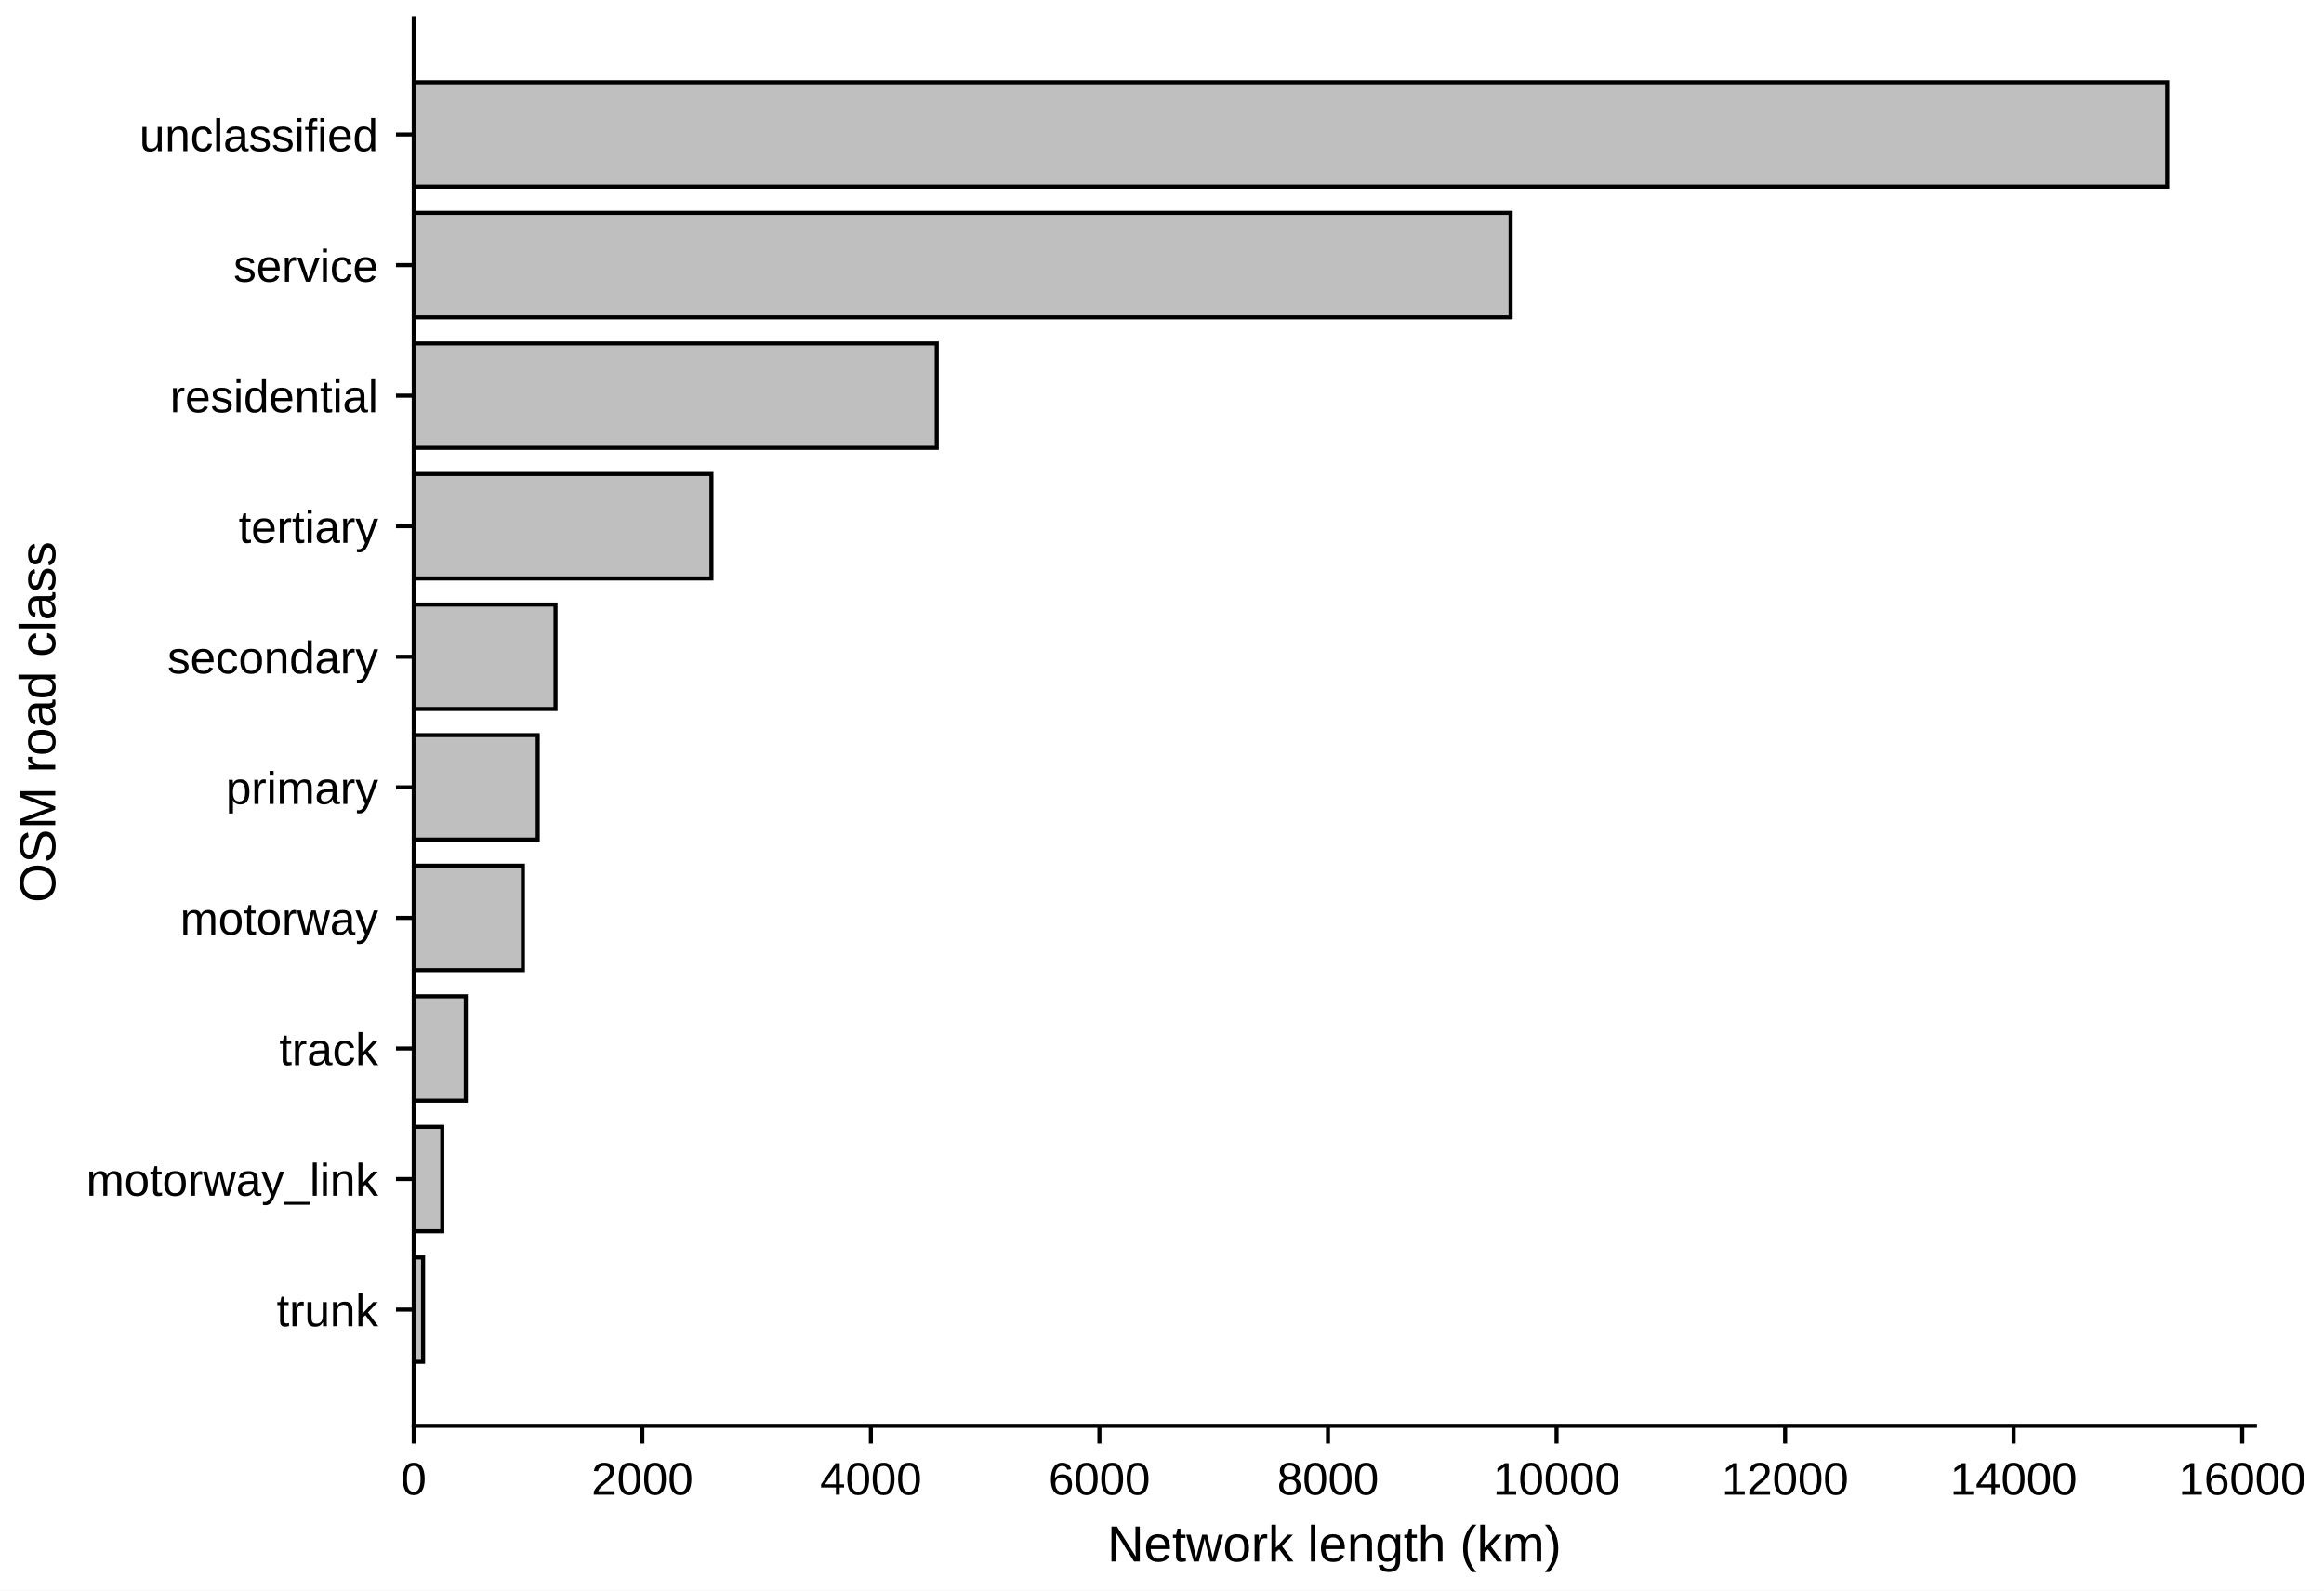
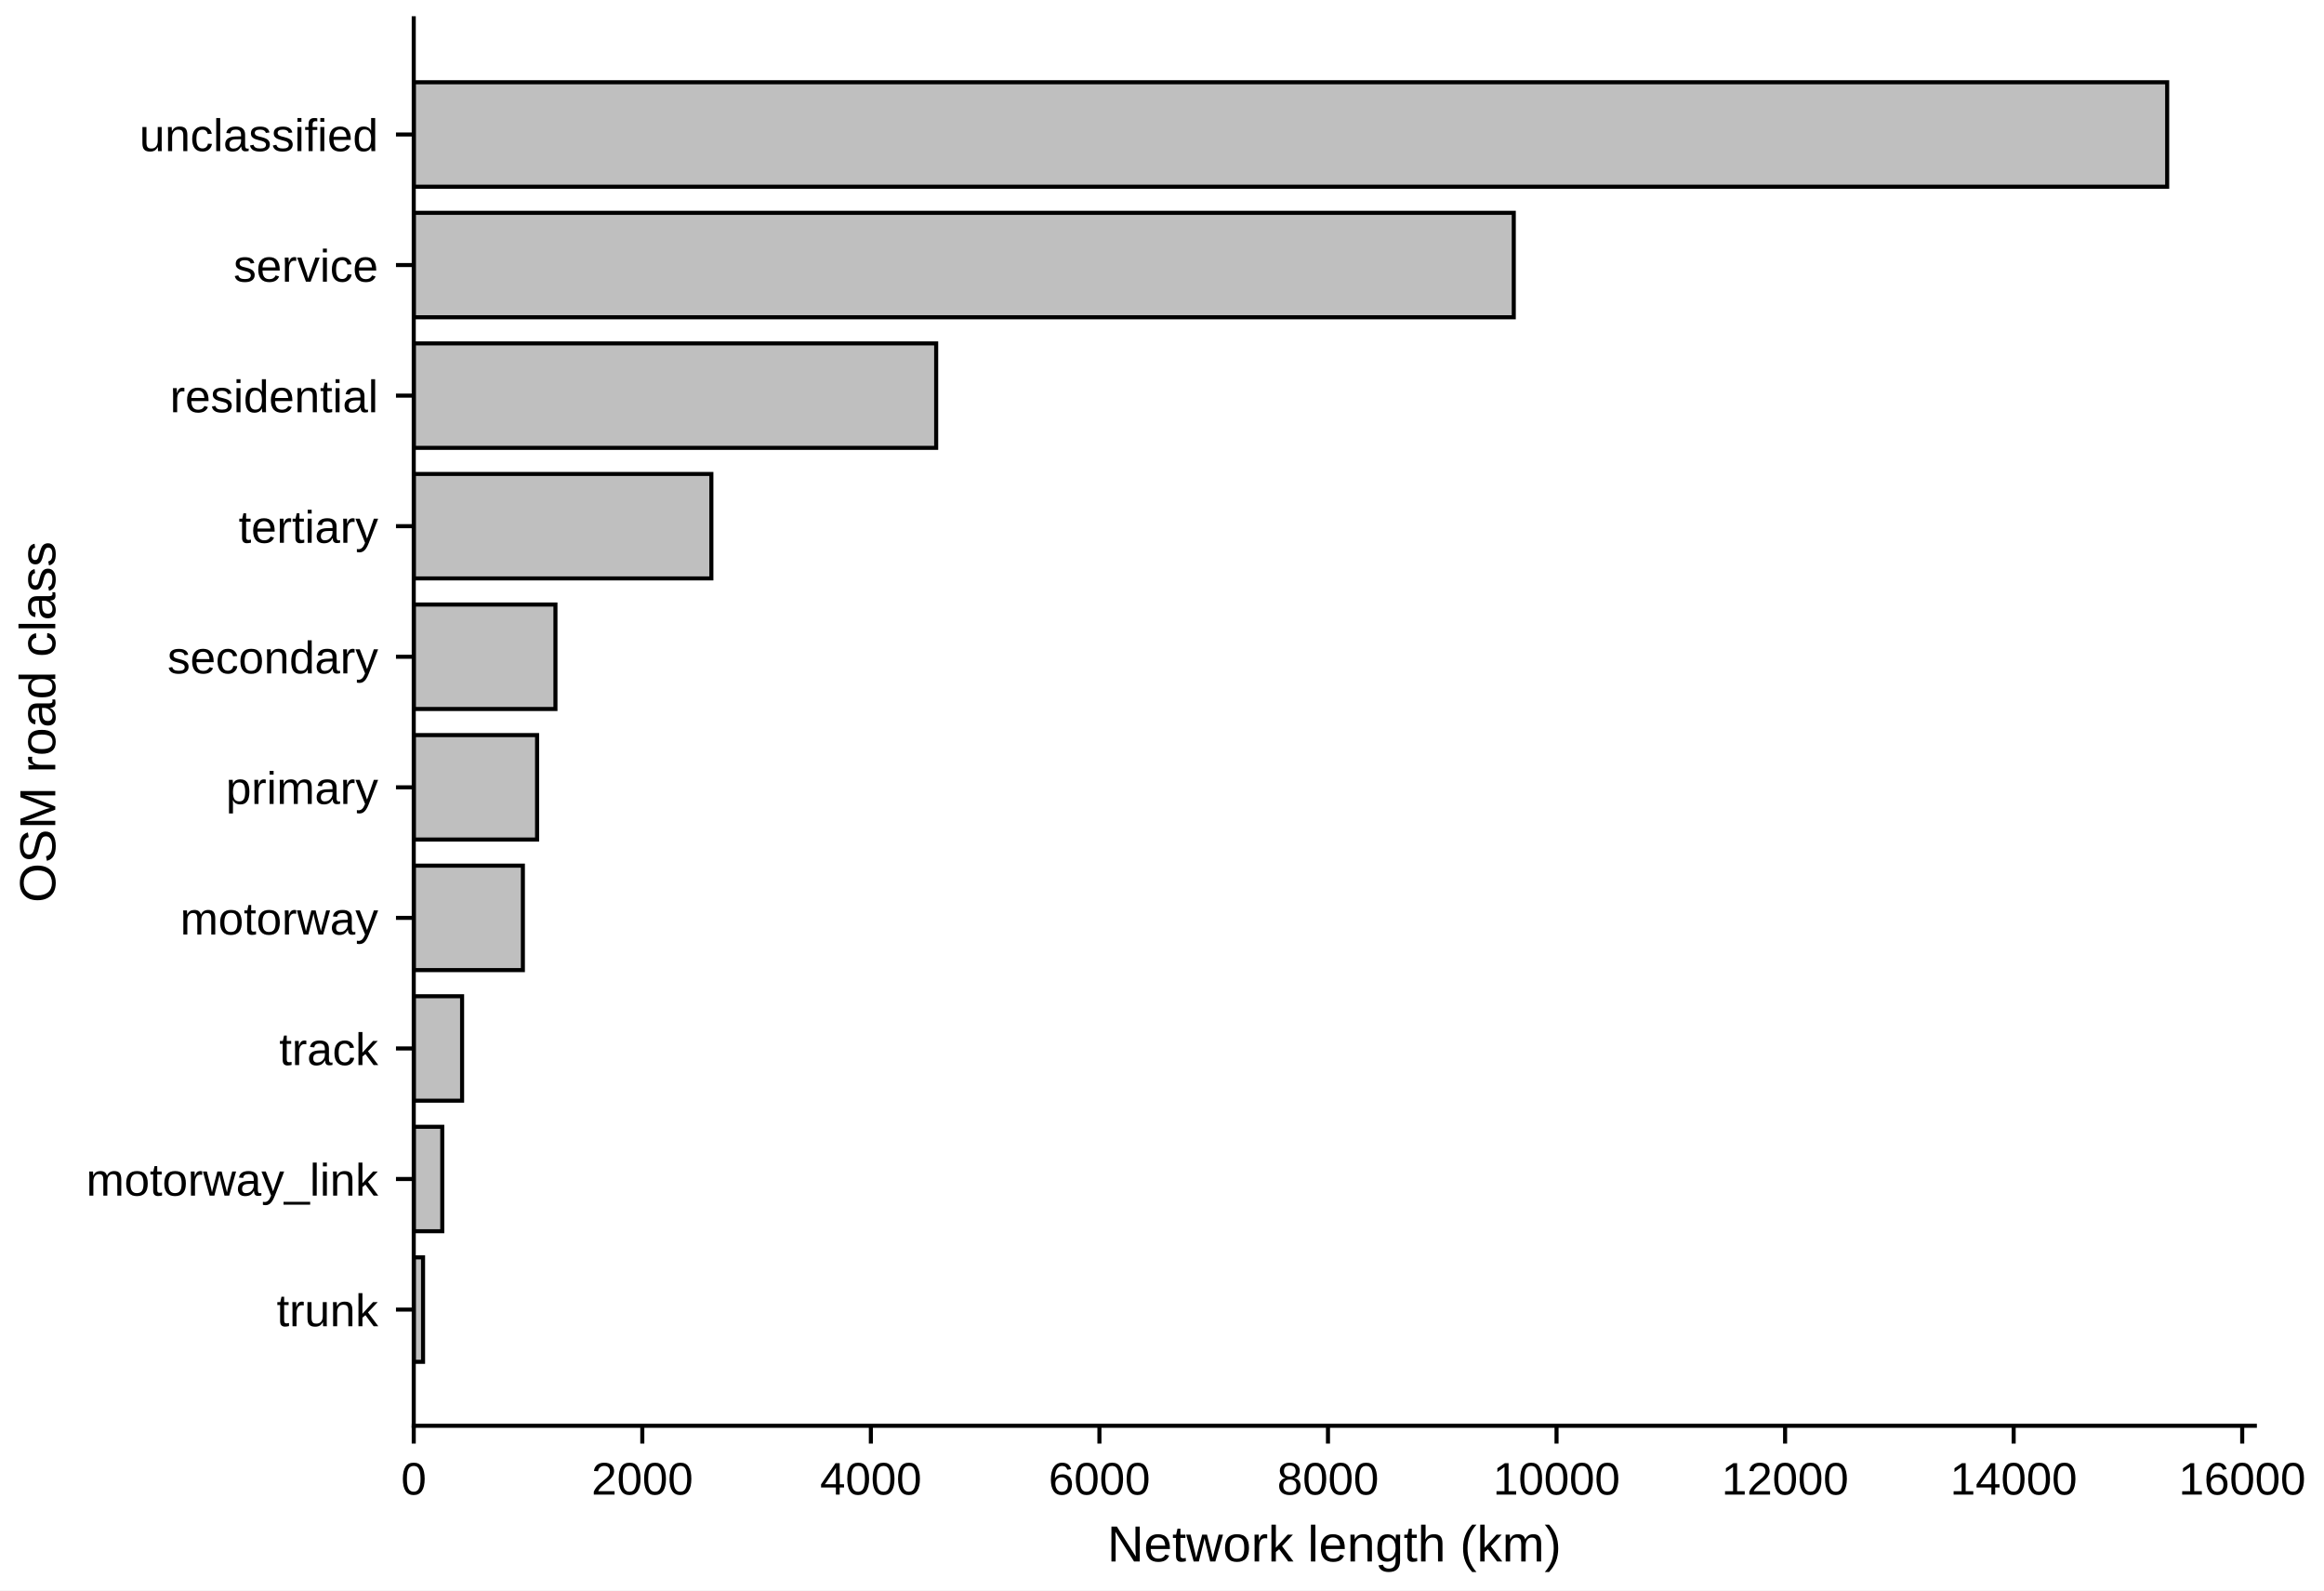
- <svg xmlns="http://www.w3.org/2000/svg" xmlns:xlink="http://www.w3.org/1999/xlink" width="457.816pt" height="313.231pt" viewBox="0 0 457.816 313.231" version="1.1">
+ <svg xmlns="http://www.w3.org/2000/svg" xmlns:xlink="http://www.w3.org/1999/xlink" width="457.829pt" height="313.231pt" viewBox="0 0 457.829 313.231" version="1.1">
  <defs>
    <style type="text/css">*{stroke-linejoin: round; stroke-linecap: butt}</style>
  </defs>
  <g id="figure_1">
    <g id="patch_1">
-       <path d="M 0 313.231  L 457.816 313.231  L 457.816 0  L 0 0  z " style="fill: #ffffff" />
+       <path d="M 0 313.231  L 457.829 313.231  L 457.829 0  L 0 0  z " style="fill: #ffffff" />
    </g>
    <g id="axes_1">
      <g id="patch_2">
        <path d="M 81.507 280.8  L 444.207 280.8  L 444.207 3.6  L 81.507 3.6  z " style="fill: #ffffff" />
      </g>
      <g id="patch_3">
-         <path d="M 81.507 268.2  L 83.345 268.2  L 83.345 247.629  L 81.507 247.629  z " clip-path="url(#p301bf15b9f)" style="fill: #bfbfbf; stroke: #000000; stroke-width: 0.8; stroke-linejoin: miter" />
+         <path d="M 81.507 268.2  L 83.341 268.2  L 83.341 247.629  L 81.507 247.629  z " clip-path="url(#p721f0d8ec2)" style="fill: #bfbfbf; stroke: #000000; stroke-width: 0.8; stroke-linejoin: miter" />
      </g>
      <g id="patch_4">
-         <path d="M 81.507 242.486  L 87.128 242.486  L 87.128 221.914  L 81.507 221.914  z " clip-path="url(#p301bf15b9f)" style="fill: #bfbfbf; stroke: #000000; stroke-width: 0.8; stroke-linejoin: miter" />
+         <path d="M 81.507 242.486  L 87.128 242.486  L 87.128 221.914  L 81.507 221.914  z " clip-path="url(#p721f0d8ec2)" style="fill: #bfbfbf; stroke: #000000; stroke-width: 0.8; stroke-linejoin: miter" />
      </g>
      <g id="patch_5">
-         <path d="M 81.507 216.771  L 91.752 216.771  L 91.752 196.2  L 81.507 196.2  z " clip-path="url(#p301bf15b9f)" style="fill: #bfbfbf; stroke: #000000; stroke-width: 0.8; stroke-linejoin: miter" />
+         <path d="M 81.507 216.771  L 91.033 216.771  L 91.033 196.2  L 81.507 196.2  z " clip-path="url(#p721f0d8ec2)" style="fill: #bfbfbf; stroke: #000000; stroke-width: 0.8; stroke-linejoin: miter" />
      </g>
      <g id="patch_6">
-         <path d="M 81.507 191.057  L 103.006 191.057  L 103.006 170.486  L 81.507 170.486  z " clip-path="url(#p301bf15b9f)" style="fill: #bfbfbf; stroke: #000000; stroke-width: 0.8; stroke-linejoin: miter" />
+         <path d="M 81.507 191.057  L 103.007 191.057  L 103.007 170.486  L 81.507 170.486  z " clip-path="url(#p721f0d8ec2)" style="fill: #bfbfbf; stroke: #000000; stroke-width: 0.8; stroke-linejoin: miter" />
      </g>
      <g id="patch_7">
-         <path d="M 81.507 165.343  L 105.926 165.343  L 105.926 144.771  L 81.507 144.771  z " clip-path="url(#p301bf15b9f)" style="fill: #bfbfbf; stroke: #000000; stroke-width: 0.8; stroke-linejoin: miter" />
+         <path d="M 81.507 165.343  L 105.806 165.343  L 105.806 144.771  L 81.507 144.771  z " clip-path="url(#p721f0d8ec2)" style="fill: #bfbfbf; stroke: #000000; stroke-width: 0.8; stroke-linejoin: miter" />
      </g>
      <g id="patch_8">
-         <path d="M 81.507 139.629  L 109.433 139.629  L 109.433 119.057  L 81.507 119.057  z " clip-path="url(#p301bf15b9f)" style="fill: #bfbfbf; stroke: #000000; stroke-width: 0.8; stroke-linejoin: miter" />
+         <path d="M 81.507 139.629  L 109.423 139.629  L 109.423 119.057  L 81.507 119.057  z " clip-path="url(#p721f0d8ec2)" style="fill: #bfbfbf; stroke: #000000; stroke-width: 0.8; stroke-linejoin: miter" />
      </g>
      <g id="patch_9">
-         <path d="M 81.507 113.914  L 140.154 113.914  L 140.154 93.343  L 81.507 93.343  z " clip-path="url(#p301bf15b9f)" style="fill: #bfbfbf; stroke: #000000; stroke-width: 0.8; stroke-linejoin: miter" />
+         <path d="M 81.507 113.914  L 140.139 113.914  L 140.139 93.343  L 81.507 93.343  z " clip-path="url(#p721f0d8ec2)" style="fill: #bfbfbf; stroke: #000000; stroke-width: 0.8; stroke-linejoin: miter" />
      </g>
      <g id="patch_10">
-         <path d="M 81.507 88.2  L 184.534 88.2  L 184.534 67.629  L 81.507 67.629  z " clip-path="url(#p301bf15b9f)" style="fill: #bfbfbf; stroke: #000000; stroke-width: 0.8; stroke-linejoin: miter" />
+         <path d="M 81.507 88.2  L 184.428 88.2  L 184.428 67.629  L 81.507 67.629  z " clip-path="url(#p721f0d8ec2)" style="fill: #bfbfbf; stroke: #000000; stroke-width: 0.8; stroke-linejoin: miter" />
      </g>
      <g id="patch_11">
-         <path d="M 81.507 62.486  L 297.583 62.486  L 297.583 41.914  L 81.507 41.914  z " clip-path="url(#p301bf15b9f)" style="fill: #bfbfbf; stroke: #000000; stroke-width: 0.8; stroke-linejoin: miter" />
+         <path d="M 81.507 62.486  L 298.214 62.486  L 298.214 41.914  L 81.507 41.914  z " clip-path="url(#p721f0d8ec2)" style="fill: #bfbfbf; stroke: #000000; stroke-width: 0.8; stroke-linejoin: miter" />
      </g>
      <g id="patch_12">
-         <path d="M 81.507 36.771  L 426.936 36.771  L 426.936 16.2  L 81.507 16.2  z " clip-path="url(#p301bf15b9f)" style="fill: #bfbfbf; stroke: #000000; stroke-width: 0.8; stroke-linejoin: miter" />
+         <path d="M 81.507 36.771  L 426.936 36.771  L 426.936 16.2  L 81.507 16.2  z " clip-path="url(#p721f0d8ec2)" style="fill: #bfbfbf; stroke: #000000; stroke-width: 0.8; stroke-linejoin: miter" />
      </g>
      <g id="matplotlib.axis_1">
        <g id="xtick_1">
          <g id="line2d_1">
            <defs>
-               <path id="m64cdd0169b" d="M 0 0  L 0 3.5  " style="stroke: #000000; stroke-width: 0.8" />
+               <path id="m8e1c0c991b" d="M 0 0  L 0 3.5  " style="stroke: #000000; stroke-width: 0.8" />
            </defs>
            <g>
-               <use xlink:href="#m64cdd0169b" x="81.507" y="280.8" style="stroke: #000000; stroke-width: 0.8" />
+               <use xlink:href="#m8e1c0c991b" x="81.507" y="280.8" style="stroke: #000000; stroke-width: 0.8" />
            </g>
          </g>
          <g id="text_1">
            <text style="font-size: 9px; font-family: 'Arial', 'Helvetica', 'DejaVu Sans', sans-serif; text-anchor: middle" x="81.507" y="294.352" transform="rotate(-0 81.50746 294.3522)">0</text>
          </g>
        </g>
        <g id="xtick_2">
          <g id="line2d_2">
            <g>
-               <use xlink:href="#m64cdd0169b" x="126.532" y="280.8" style="stroke: #000000; stroke-width: 0.8" />
+               <use xlink:href="#m8e1c0c991b" x="126.534" y="280.8" style="stroke: #000000; stroke-width: 0.8" />
            </g>
          </g>
          <g id="text_2">
-             <text style="font-size: 9px; font-family: 'Arial', 'Helvetica', 'DejaVu Sans', sans-serif; text-anchor: middle" x="126.532" y="294.352" transform="rotate(-0 126.532 294.3522)">2000</text>
+             <text style="font-size: 9px; font-family: 'Arial', 'Helvetica', 'DejaVu Sans', sans-serif; text-anchor: middle" x="126.534" y="294.352" transform="rotate(-0 126.5336 294.3522)">2000</text>
          </g>
        </g>
        <g id="xtick_3">
          <g id="line2d_3">
            <g>
-               <use xlink:href="#m64cdd0169b" x="171.557" y="280.8" style="stroke: #000000; stroke-width: 0.8" />
+               <use xlink:href="#m8e1c0c991b" x="171.56" y="280.8" style="stroke: #000000; stroke-width: 0.8" />
            </g>
          </g>
          <g id="text_3">
-             <text style="font-size: 9px; font-family: 'Arial', 'Helvetica', 'DejaVu Sans', sans-serif; text-anchor: middle" x="171.557" y="294.352" transform="rotate(-0 171.5565 294.3522)">4000</text>
+             <text style="font-size: 9px; font-family: 'Arial', 'Helvetica', 'DejaVu Sans', sans-serif; text-anchor: middle" x="171.56" y="294.352" transform="rotate(-0 171.5598 294.3522)">4000</text>
          </g>
        </g>
        <g id="xtick_4">
          <g id="line2d_4">
            <g>
-               <use xlink:href="#m64cdd0169b" x="216.581" y="280.8" style="stroke: #000000; stroke-width: 0.8" />
+               <use xlink:href="#m8e1c0c991b" x="216.586" y="280.8" style="stroke: #000000; stroke-width: 0.8" />
            </g>
          </g>
          <g id="text_4">
-             <text style="font-size: 9px; font-family: 'Arial', 'Helvetica', 'DejaVu Sans', sans-serif; text-anchor: middle" x="216.581" y="294.352" transform="rotate(-0 216.581 294.3522)">6000</text>
+             <text style="font-size: 9px; font-family: 'Arial', 'Helvetica', 'DejaVu Sans', sans-serif; text-anchor: middle" x="216.586" y="294.352" transform="rotate(-0 216.5859 294.3522)">6000</text>
          </g>
        </g>
        <g id="xtick_5">
          <g id="line2d_5">
            <g>
-               <use xlink:href="#m64cdd0169b" x="261.606" y="280.8" style="stroke: #000000; stroke-width: 0.8" />
+               <use xlink:href="#m8e1c0c991b" x="261.612" y="280.8" style="stroke: #000000; stroke-width: 0.8" />
            </g>
          </g>
          <g id="text_5">
-             <text style="font-size: 9px; font-family: 'Arial', 'Helvetica', 'DejaVu Sans', sans-serif; text-anchor: middle" x="261.606" y="294.352" transform="rotate(-0 261.6055 294.3522)">8000</text>
+             <text style="font-size: 9px; font-family: 'Arial', 'Helvetica', 'DejaVu Sans', sans-serif; text-anchor: middle" x="261.612" y="294.352" transform="rotate(-0 261.6121 294.3522)">8000</text>
          </g>
        </g>
        <g id="xtick_6">
          <g id="line2d_6">
            <g>
-               <use xlink:href="#m64cdd0169b" x="306.63" y="280.8" style="stroke: #000000; stroke-width: 0.8" />
+               <use xlink:href="#m8e1c0c991b" x="306.638" y="280.8" style="stroke: #000000; stroke-width: 0.8" />
            </g>
          </g>
          <g id="text_6">
-             <text style="font-size: 9px; font-family: 'Arial', 'Helvetica', 'DejaVu Sans', sans-serif; text-anchor: middle" x="306.63" y="294.352" transform="rotate(-0 306.6301 294.3522)">10000</text>
+             <text style="font-size: 9px; font-family: 'Arial', 'Helvetica', 'DejaVu Sans', sans-serif; text-anchor: middle" x="306.638" y="294.352" transform="rotate(-0 306.6382 294.3522)">10000</text>
          </g>
        </g>
        <g id="xtick_7">
          <g id="line2d_7">
            <g>
-               <use xlink:href="#m64cdd0169b" x="351.655" y="280.8" style="stroke: #000000; stroke-width: 0.8" />
+               <use xlink:href="#m8e1c0c991b" x="351.664" y="280.8" style="stroke: #000000; stroke-width: 0.8" />
            </g>
          </g>
          <g id="text_7">
-             <text style="font-size: 9px; font-family: 'Arial', 'Helvetica', 'DejaVu Sans', sans-serif; text-anchor: middle" x="351.655" y="294.352" transform="rotate(-0 351.6546 294.3522)">12000</text>
+             <text style="font-size: 9px; font-family: 'Arial', 'Helvetica', 'DejaVu Sans', sans-serif; text-anchor: middle" x="351.664" y="294.352" transform="rotate(-0 351.6644 294.3522)">12000</text>
          </g>
        </g>
        <g id="xtick_8">
          <g id="line2d_8">
            <g>
-               <use xlink:href="#m64cdd0169b" x="396.679" y="280.8" style="stroke: #000000; stroke-width: 0.8" />
+               <use xlink:href="#m8e1c0c991b" x="396.691" y="280.8" style="stroke: #000000; stroke-width: 0.8" />
            </g>
          </g>
          <g id="text_8">
-             <text style="font-size: 9px; font-family: 'Arial', 'Helvetica', 'DejaVu Sans', sans-serif; text-anchor: middle" x="396.679" y="294.352" transform="rotate(-0 396.6791 294.3522)">14000</text>
+             <text style="font-size: 9px; font-family: 'Arial', 'Helvetica', 'DejaVu Sans', sans-serif; text-anchor: middle" x="396.691" y="294.352" transform="rotate(-0 396.6905 294.3522)">14000</text>
          </g>
        </g>
        <g id="xtick_9">
          <g id="line2d_9">
            <g>
-               <use xlink:href="#m64cdd0169b" x="441.704" y="280.8" style="stroke: #000000; stroke-width: 0.8" />
+               <use xlink:href="#m8e1c0c991b" x="441.717" y="280.8" style="stroke: #000000; stroke-width: 0.8" />
            </g>
          </g>
          <g id="text_9">
-             <text style="font-size: 9px; font-family: 'Arial', 'Helvetica', 'DejaVu Sans', sans-serif; text-anchor: middle" x="441.704" y="294.352" transform="rotate(-0 441.7036 294.3522)">16000</text>
+             <text style="font-size: 9px; font-family: 'Arial', 'Helvetica', 'DejaVu Sans', sans-serif; text-anchor: middle" x="441.717" y="294.352" transform="rotate(-0 441.7167 294.3522)">16000</text>
          </g>
        </g>
        <g id="text_10">
          <text style="font-size: 10px; font-family: 'Arial', 'Helvetica', 'DejaVu Sans', sans-serif; text-anchor: middle" x="262.857" y="307.527" transform="rotate(-0 262.8575 307.5266)">Network length (km)</text>
        </g>
      </g>
      <g id="matplotlib.axis_2">
        <g id="ytick_1">
          <g id="line2d_10">
            <defs>
-               <path id="mf36051cb76" d="M 0 0  L -3.5 0  " style="stroke: #000000; stroke-width: 0.8" />
+               <path id="m1e6450692a" d="M 0 0  L -3.5 0  " style="stroke: #000000; stroke-width: 0.8" />
            </defs>
            <g>
-               <use xlink:href="#mf36051cb76" x="81.507" y="257.914" style="stroke: #000000; stroke-width: 0.8" />
+               <use xlink:href="#m1e6450692a" x="81.507" y="257.914" style="stroke: #000000; stroke-width: 0.8" />
            </g>
          </g>
          <g id="text_11">
            <text style="font-size: 9px; font-family: 'Arial', 'Helvetica', 'DejaVu Sans', sans-serif; text-anchor: end" x="74.507" y="261.19" transform="rotate(-0 74.50746 261.1904)">trunk</text>
          </g>
        </g>
        <g id="ytick_2">
          <g id="line2d_11">
            <g>
-               <use xlink:href="#mf36051cb76" x="81.507" y="232.2" style="stroke: #000000; stroke-width: 0.8" />
+               <use xlink:href="#m1e6450692a" x="81.507" y="232.2" style="stroke: #000000; stroke-width: 0.8" />
            </g>
          </g>
          <g id="text_12">
            <text style="font-size: 9px; font-family: 'Arial', 'Helvetica', 'DejaVu Sans', sans-serif; text-anchor: end" x="74.507" y="235.476" transform="rotate(-0 74.50746 235.4761)">motorway_link</text>
          </g>
        </g>
        <g id="ytick_3">
          <g id="line2d_12">
            <g>
-               <use xlink:href="#mf36051cb76" x="81.507" y="206.486" style="stroke: #000000; stroke-width: 0.8" />
+               <use xlink:href="#m1e6450692a" x="81.507" y="206.486" style="stroke: #000000; stroke-width: 0.8" />
            </g>
          </g>
          <g id="text_13">
            <text style="font-size: 9px; font-family: 'Arial', 'Helvetica', 'DejaVu Sans', sans-serif; text-anchor: end" x="74.507" y="209.762" transform="rotate(-0 74.50746 209.7618)">track</text>
          </g>
        </g>
        <g id="ytick_4">
          <g id="line2d_13">
            <g>
-               <use xlink:href="#mf36051cb76" x="81.507" y="180.771" style="stroke: #000000; stroke-width: 0.8" />
+               <use xlink:href="#m1e6450692a" x="81.507" y="180.771" style="stroke: #000000; stroke-width: 0.8" />
            </g>
          </g>
          <g id="text_14">
            <text style="font-size: 9px; font-family: 'Arial', 'Helvetica', 'DejaVu Sans', sans-serif; text-anchor: end" x="74.507" y="184.048" transform="rotate(-0 74.50746 184.0476)">motorway</text>
          </g>
        </g>
        <g id="ytick_5">
          <g id="line2d_14">
            <g>
-               <use xlink:href="#mf36051cb76" x="81.507" y="155.057" style="stroke: #000000; stroke-width: 0.8" />
+               <use xlink:href="#m1e6450692a" x="81.507" y="155.057" style="stroke: #000000; stroke-width: 0.8" />
            </g>
          </g>
          <g id="text_15">
            <text style="font-size: 9px; font-family: 'Arial', 'Helvetica', 'DejaVu Sans', sans-serif; text-anchor: end" x="74.507" y="158.333" transform="rotate(-0 74.50746 158.3333)">primary</text>
          </g>
        </g>
        <g id="ytick_6">
          <g id="line2d_15">
            <g>
-               <use xlink:href="#mf36051cb76" x="81.507" y="129.343" style="stroke: #000000; stroke-width: 0.8" />
+               <use xlink:href="#m1e6450692a" x="81.507" y="129.343" style="stroke: #000000; stroke-width: 0.8" />
            </g>
          </g>
          <g id="text_16">
            <text style="font-size: 9px; font-family: 'Arial', 'Helvetica', 'DejaVu Sans', sans-serif; text-anchor: end" x="74.507" y="132.619" transform="rotate(-0 74.50746 132.619)">secondary</text>
          </g>
        </g>
        <g id="ytick_7">
          <g id="line2d_16">
            <g>
-               <use xlink:href="#mf36051cb76" x="81.507" y="103.629" style="stroke: #000000; stroke-width: 0.8" />
+               <use xlink:href="#m1e6450692a" x="81.507" y="103.629" style="stroke: #000000; stroke-width: 0.8" />
            </g>
          </g>
          <g id="text_17">
            <text style="font-size: 9px; font-family: 'Arial', 'Helvetica', 'DejaVu Sans', sans-serif; text-anchor: end" x="74.507" y="106.905" transform="rotate(-0 74.50746 106.9047)">tertiary</text>
          </g>
        </g>
        <g id="ytick_8">
          <g id="line2d_17">
            <g>
-               <use xlink:href="#mf36051cb76" x="81.507" y="77.914" style="stroke: #000000; stroke-width: 0.8" />
+               <use xlink:href="#m1e6450692a" x="81.507" y="77.914" style="stroke: #000000; stroke-width: 0.8" />
            </g>
          </g>
          <g id="text_18">
            <text style="font-size: 9px; font-family: 'Arial', 'Helvetica', 'DejaVu Sans', sans-serif; text-anchor: end" x="74.507" y="81.19" transform="rotate(-0 74.50746 81.19041)">residential</text>
          </g>
        </g>
        <g id="ytick_9">
          <g id="line2d_18">
            <g>
-               <use xlink:href="#mf36051cb76" x="81.507" y="52.2" style="stroke: #000000; stroke-width: 0.8" />
+               <use xlink:href="#m1e6450692a" x="81.507" y="52.2" style="stroke: #000000; stroke-width: 0.8" />
            </g>
          </g>
          <g id="text_19">
            <text style="font-size: 9px; font-family: 'Arial', 'Helvetica', 'DejaVu Sans', sans-serif; text-anchor: end" x="74.507" y="55.476" transform="rotate(-0 74.50746 55.47612)">service</text>
          </g>
        </g>
        <g id="ytick_10">
          <g id="line2d_19">
            <g>
-               <use xlink:href="#mf36051cb76" x="81.507" y="26.486" style="stroke: #000000; stroke-width: 0.8" />
+               <use xlink:href="#m1e6450692a" x="81.507" y="26.486" style="stroke: #000000; stroke-width: 0.8" />
            </g>
          </g>
          <g id="text_20">
            <text style="font-size: 9px; font-family: 'Arial', 'Helvetica', 'DejaVu Sans', sans-serif; text-anchor: end" x="74.507" y="29.762" transform="rotate(-0 74.50746 29.76184)">unclassified</text>
          </g>
        </g>
        <g id="text_21">
          <text style="font-size: 10px; font-family: 'Arial', 'Helvetica', 'DejaVu Sans', sans-serif; text-anchor: middle" x="10.886" y="142.2" transform="rotate(-90 10.88594 142.2)">OSM road class</text>
        </g>
      </g>
      <g id="patch_13">
        <path d="M 81.507 280.8  L 81.507 3.6  " style="fill: none; stroke: #000000; stroke-width: 0.8; stroke-linejoin: miter; stroke-linecap: square" />
      </g>
      <g id="patch_14">
        <path d="M 81.507 280.8  L 444.207 280.8  " style="fill: none; stroke: #000000; stroke-width: 0.8; stroke-linejoin: miter; stroke-linecap: square" />
      </g>
    </g>
  </g>
  <defs>
-     <clipPath id="p301bf15b9f">
+     <clipPath id="p721f0d8ec2">
      <rect x="81.507" y="3.6" width="362.7" height="277.2" />
    </clipPath>
  </defs>
</svg>
